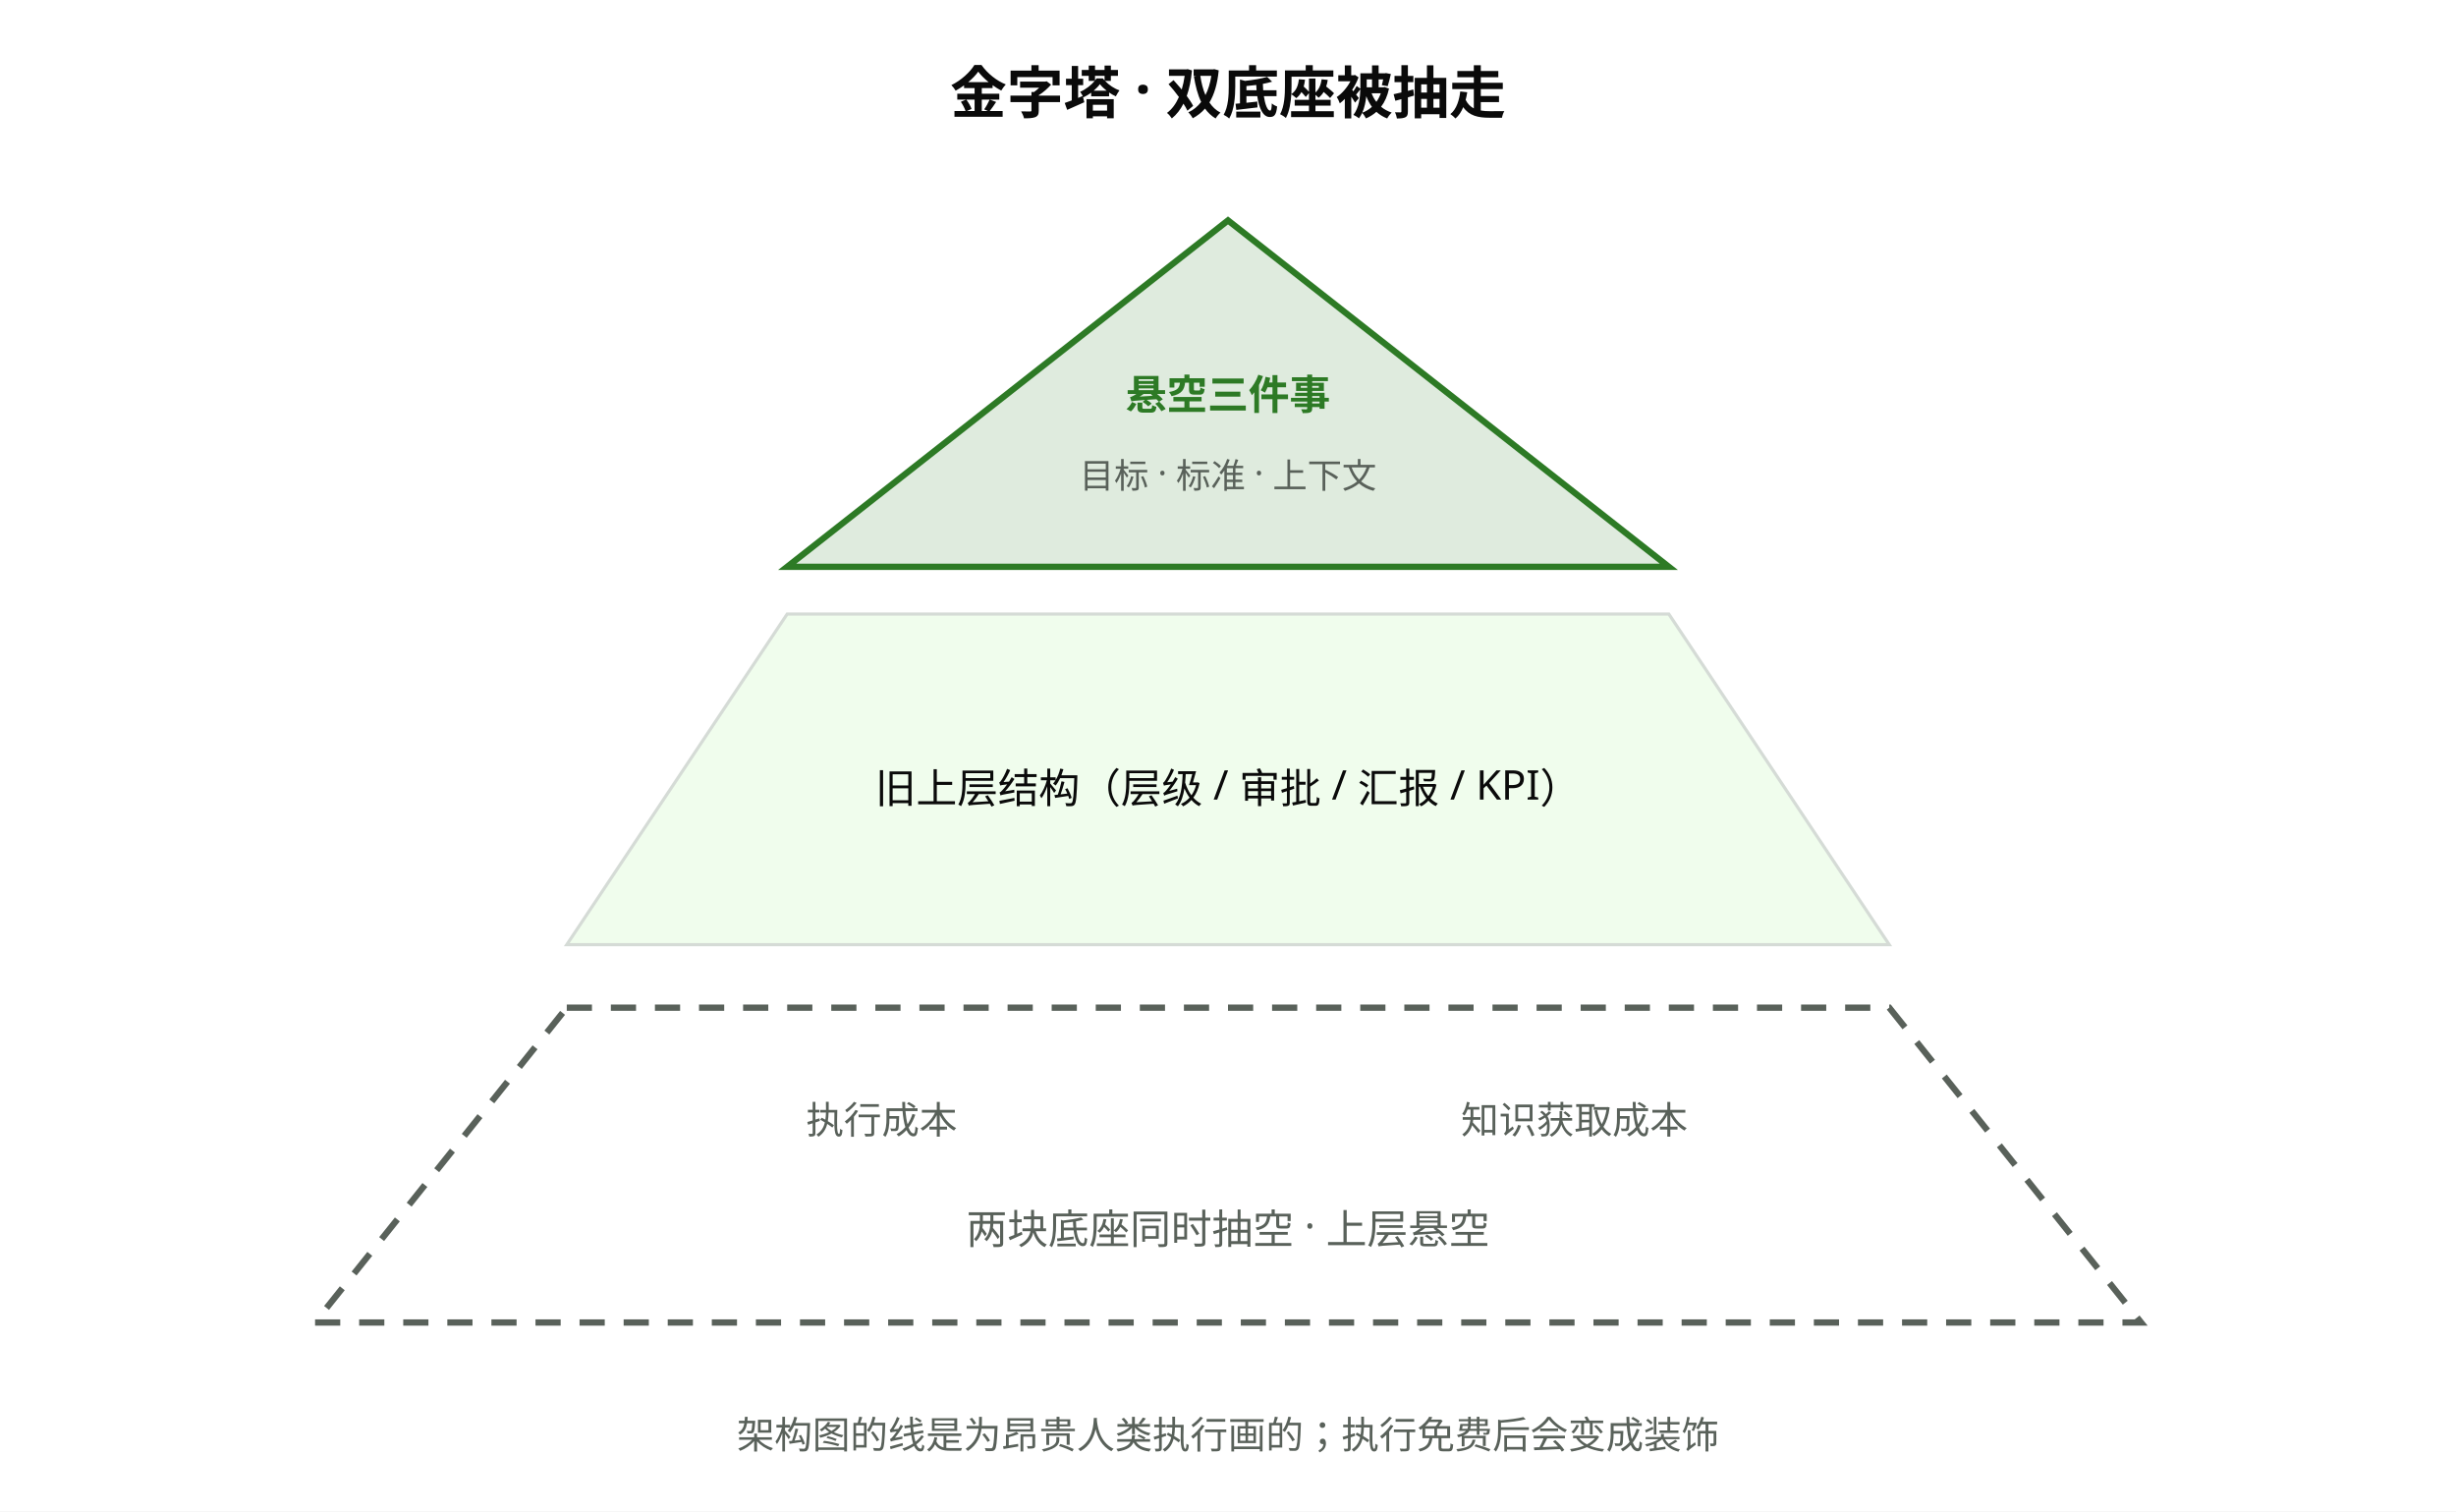
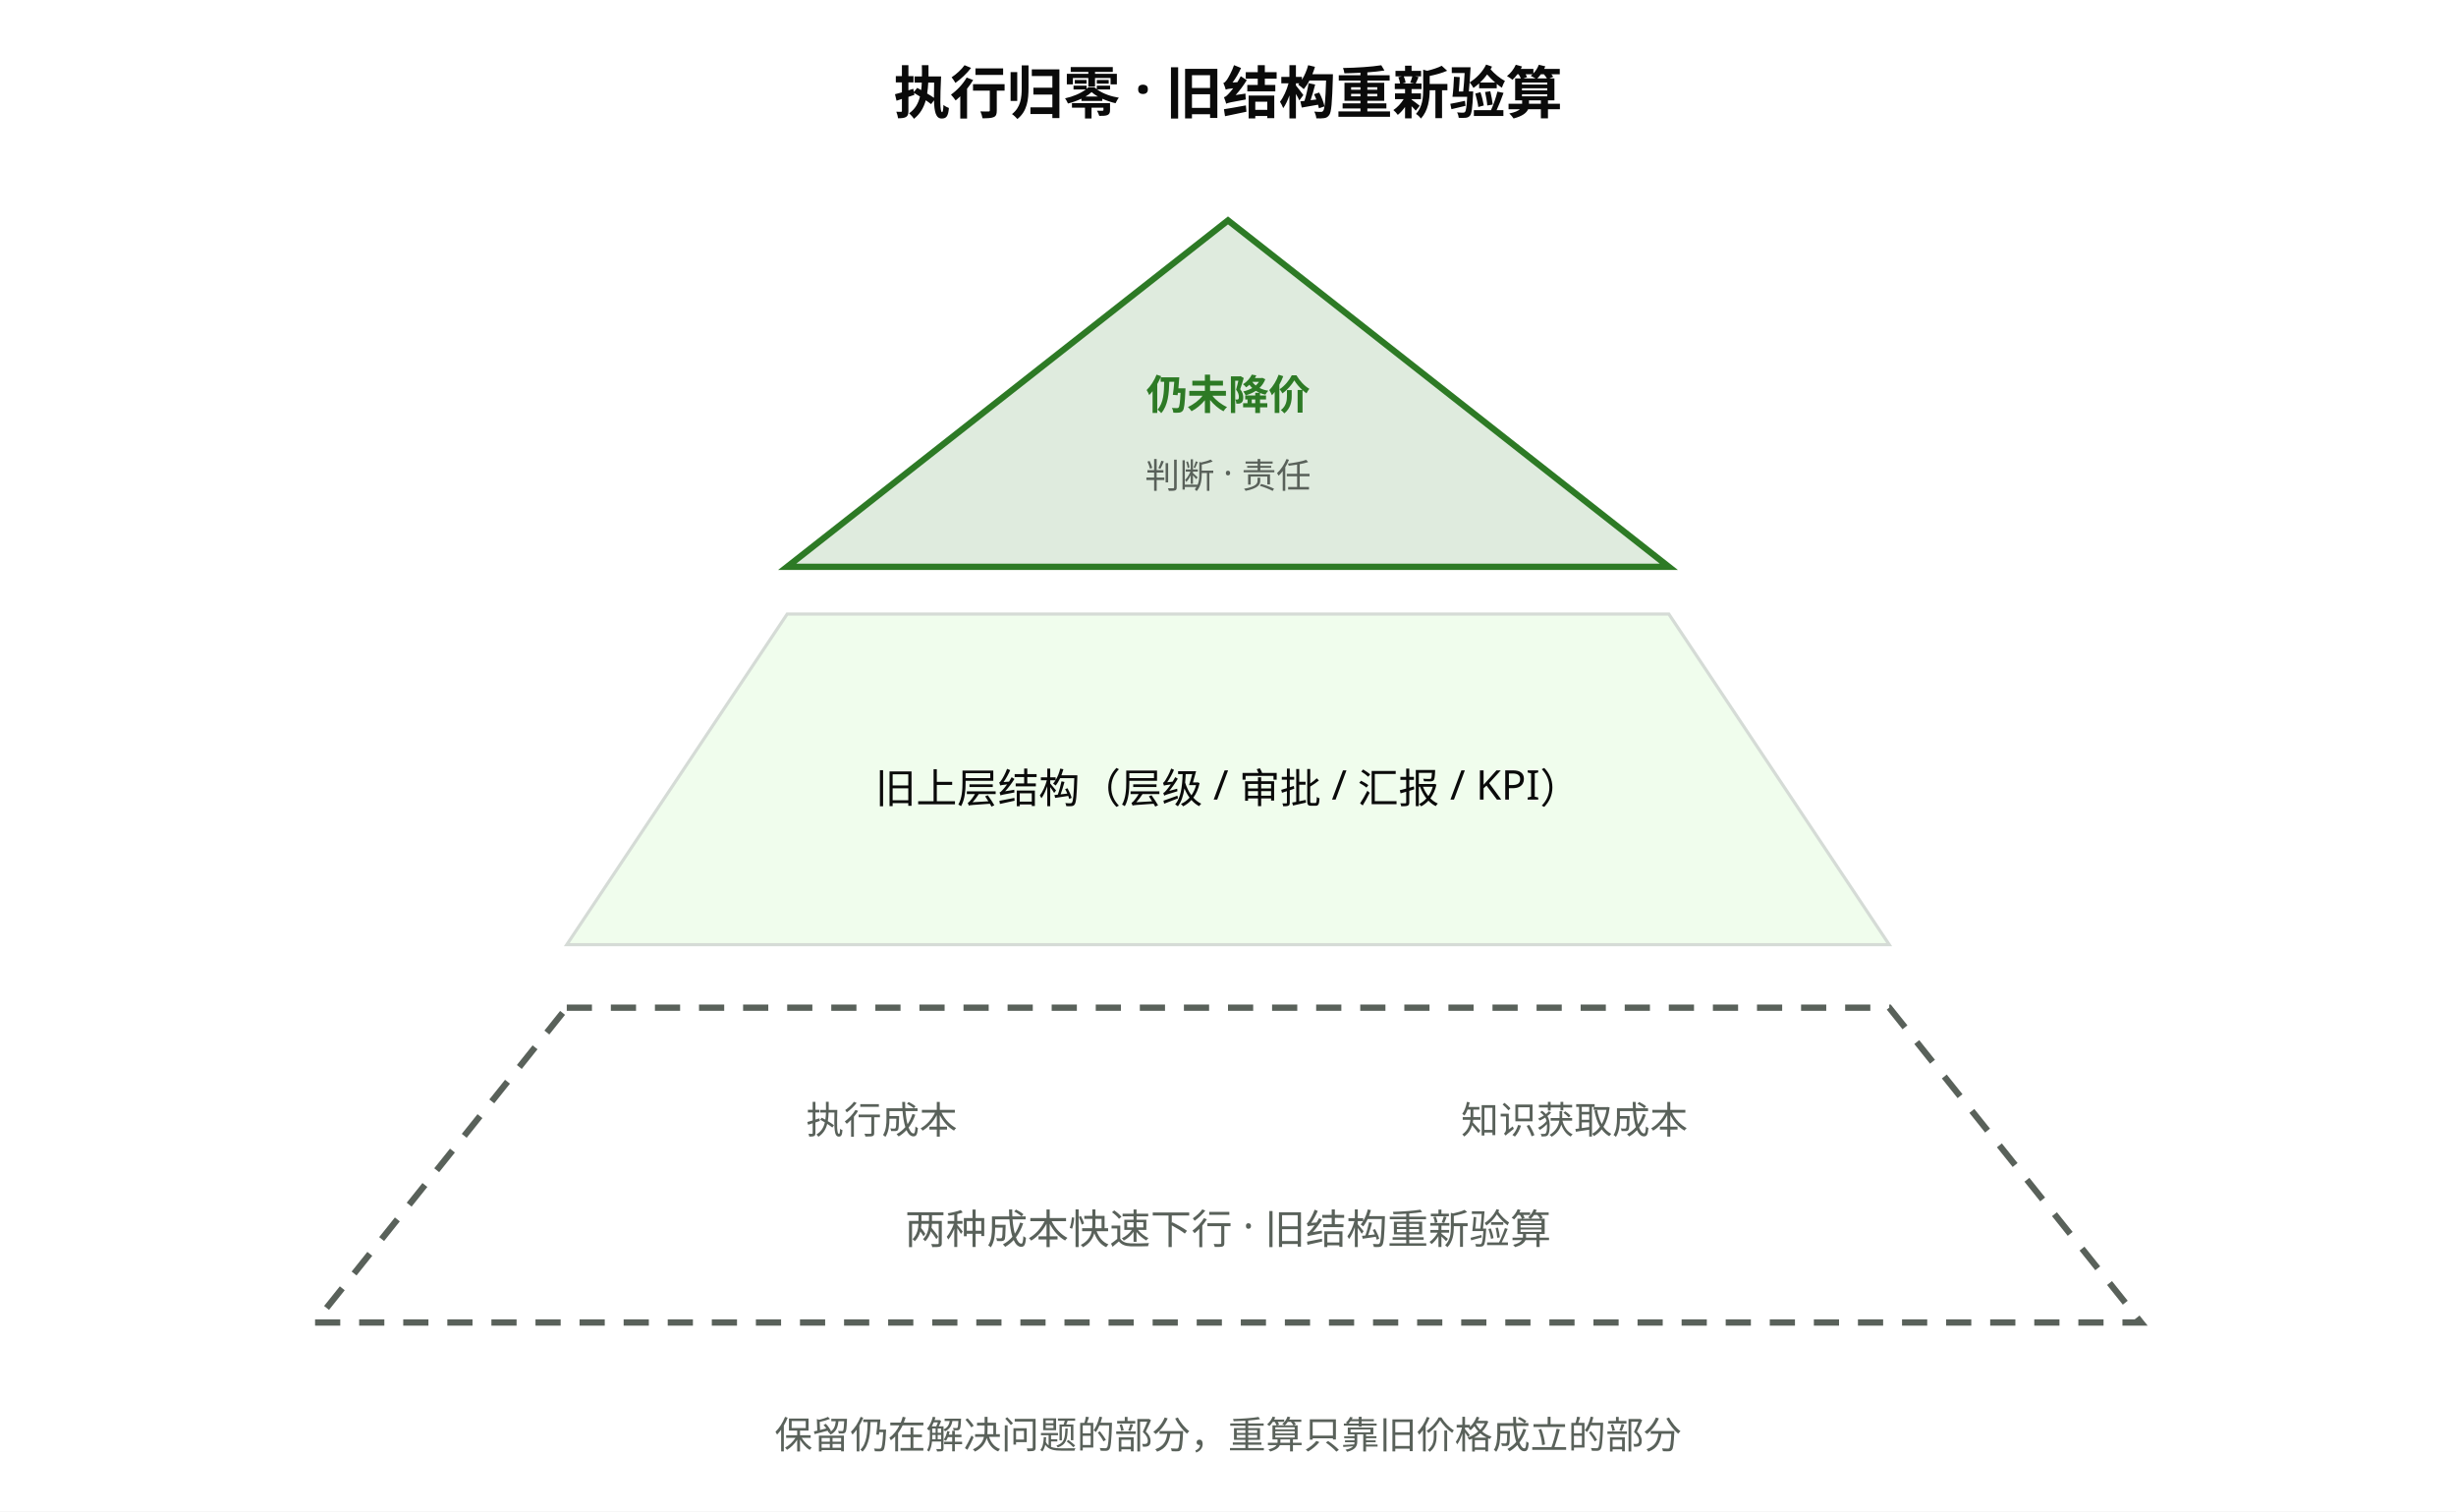
<svg xmlns="http://www.w3.org/2000/svg" viewBox="0 0 780 480" role="img">
  <rect width="780" height="480" fill="#fff" />
-   <text x="390" y="36" text-anchor="middle" font-family="PingFang SC, Microsoft YaHei, sans-serif" font-size="18" font-weight="700" fill="#0a0a0a">金字塔 · 双底座被抽走</text>
+   <text x="390" y="36" text-anchor="middle" font-family="PingFang SC, Microsoft YaHei, sans-serif" font-size="18" font-weight="700" fill="#0a0a0a">执行归零 · 旧结构重新验算</text>
  <polygon points="390,70 530,180 250,180" fill="#2d7a25" fill-opacity="0.15" stroke="#2d7a25" stroke-width="2" />
-   <text x="390" y="130" text-anchor="middle" font-family="PingFang SC, Microsoft YaHei, sans-serif" font-size="13" font-weight="700" fill="#2d7a25">悬空三件事</text>
-   <text x="390" y="155" text-anchor="middle" font-family="PingFang SC, Microsoft YaHei, sans-serif" font-size="11" fill="#59615a">目标 · 标准 · 上下文</text>
+   <text x="390" y="130" text-anchor="middle" font-family="PingFang SC, Microsoft YaHei, sans-serif" font-size="13" font-weight="700" fill="#2d7a25">仍未降价</text>
+   <text x="390" y="155" text-anchor="middle" font-family="PingFang SC, Microsoft YaHei, sans-serif" font-size="11" fill="#59615a">判断 · 责任</text>
  <polygon points="250,195 530,195 600,300 180,300" fill="#6bed4a" fill-opacity="0.1" stroke="#d5dbd6" />
  <text x="390" y="255" text-anchor="middle" font-family="PingFang SC, Microsoft YaHei, sans-serif" font-size="13" fill="#0a0a0a">旧上层结构（层级 / 审批 / 汇报 / KPI）</text>
  <polygon points="180,320 600,320 680,420 100,420" fill="none" stroke="#59615a" stroke-width="2" stroke-dasharray="8 6" />
  <text x="280" y="360" text-anchor="middle" font-family="PingFang SC, Microsoft YaHei, sans-serif" font-size="12" fill="#59615a">执行成本</text>
  <text x="500" y="360" text-anchor="middle" font-family="PingFang SC, Microsoft YaHei, sans-serif" font-size="12" fill="#59615a">知识获取成本</text>
-   <text x="390" y="395" text-anchor="middle" font-family="PingFang SC, Microsoft YaHei, sans-serif" font-size="13" fill="#59615a">两块底座同时抽空 · 上层悬空</text>
-   <text x="390" y="460" text-anchor="middle" font-family="PingFang SC, Microsoft YaHei, sans-serif" font-size="12" fill="#59615a">架构图的线是为昂贵人类执行画的；执行免费后会变成装饰</text>
+   <text x="390" y="395" text-anchor="middle" font-family="PingFang SC, Microsoft YaHei, sans-serif" font-size="13" fill="#59615a">两种成本快速下行 · 旧结构重新验算</text>
+   <text x="390" y="460" text-anchor="middle" font-family="PingFang SC, Microsoft YaHei, sans-serif" font-size="12" fill="#59615a">保留仍在解决问题的部分，重算只靠旧价格成立的部分</text>
</svg>
